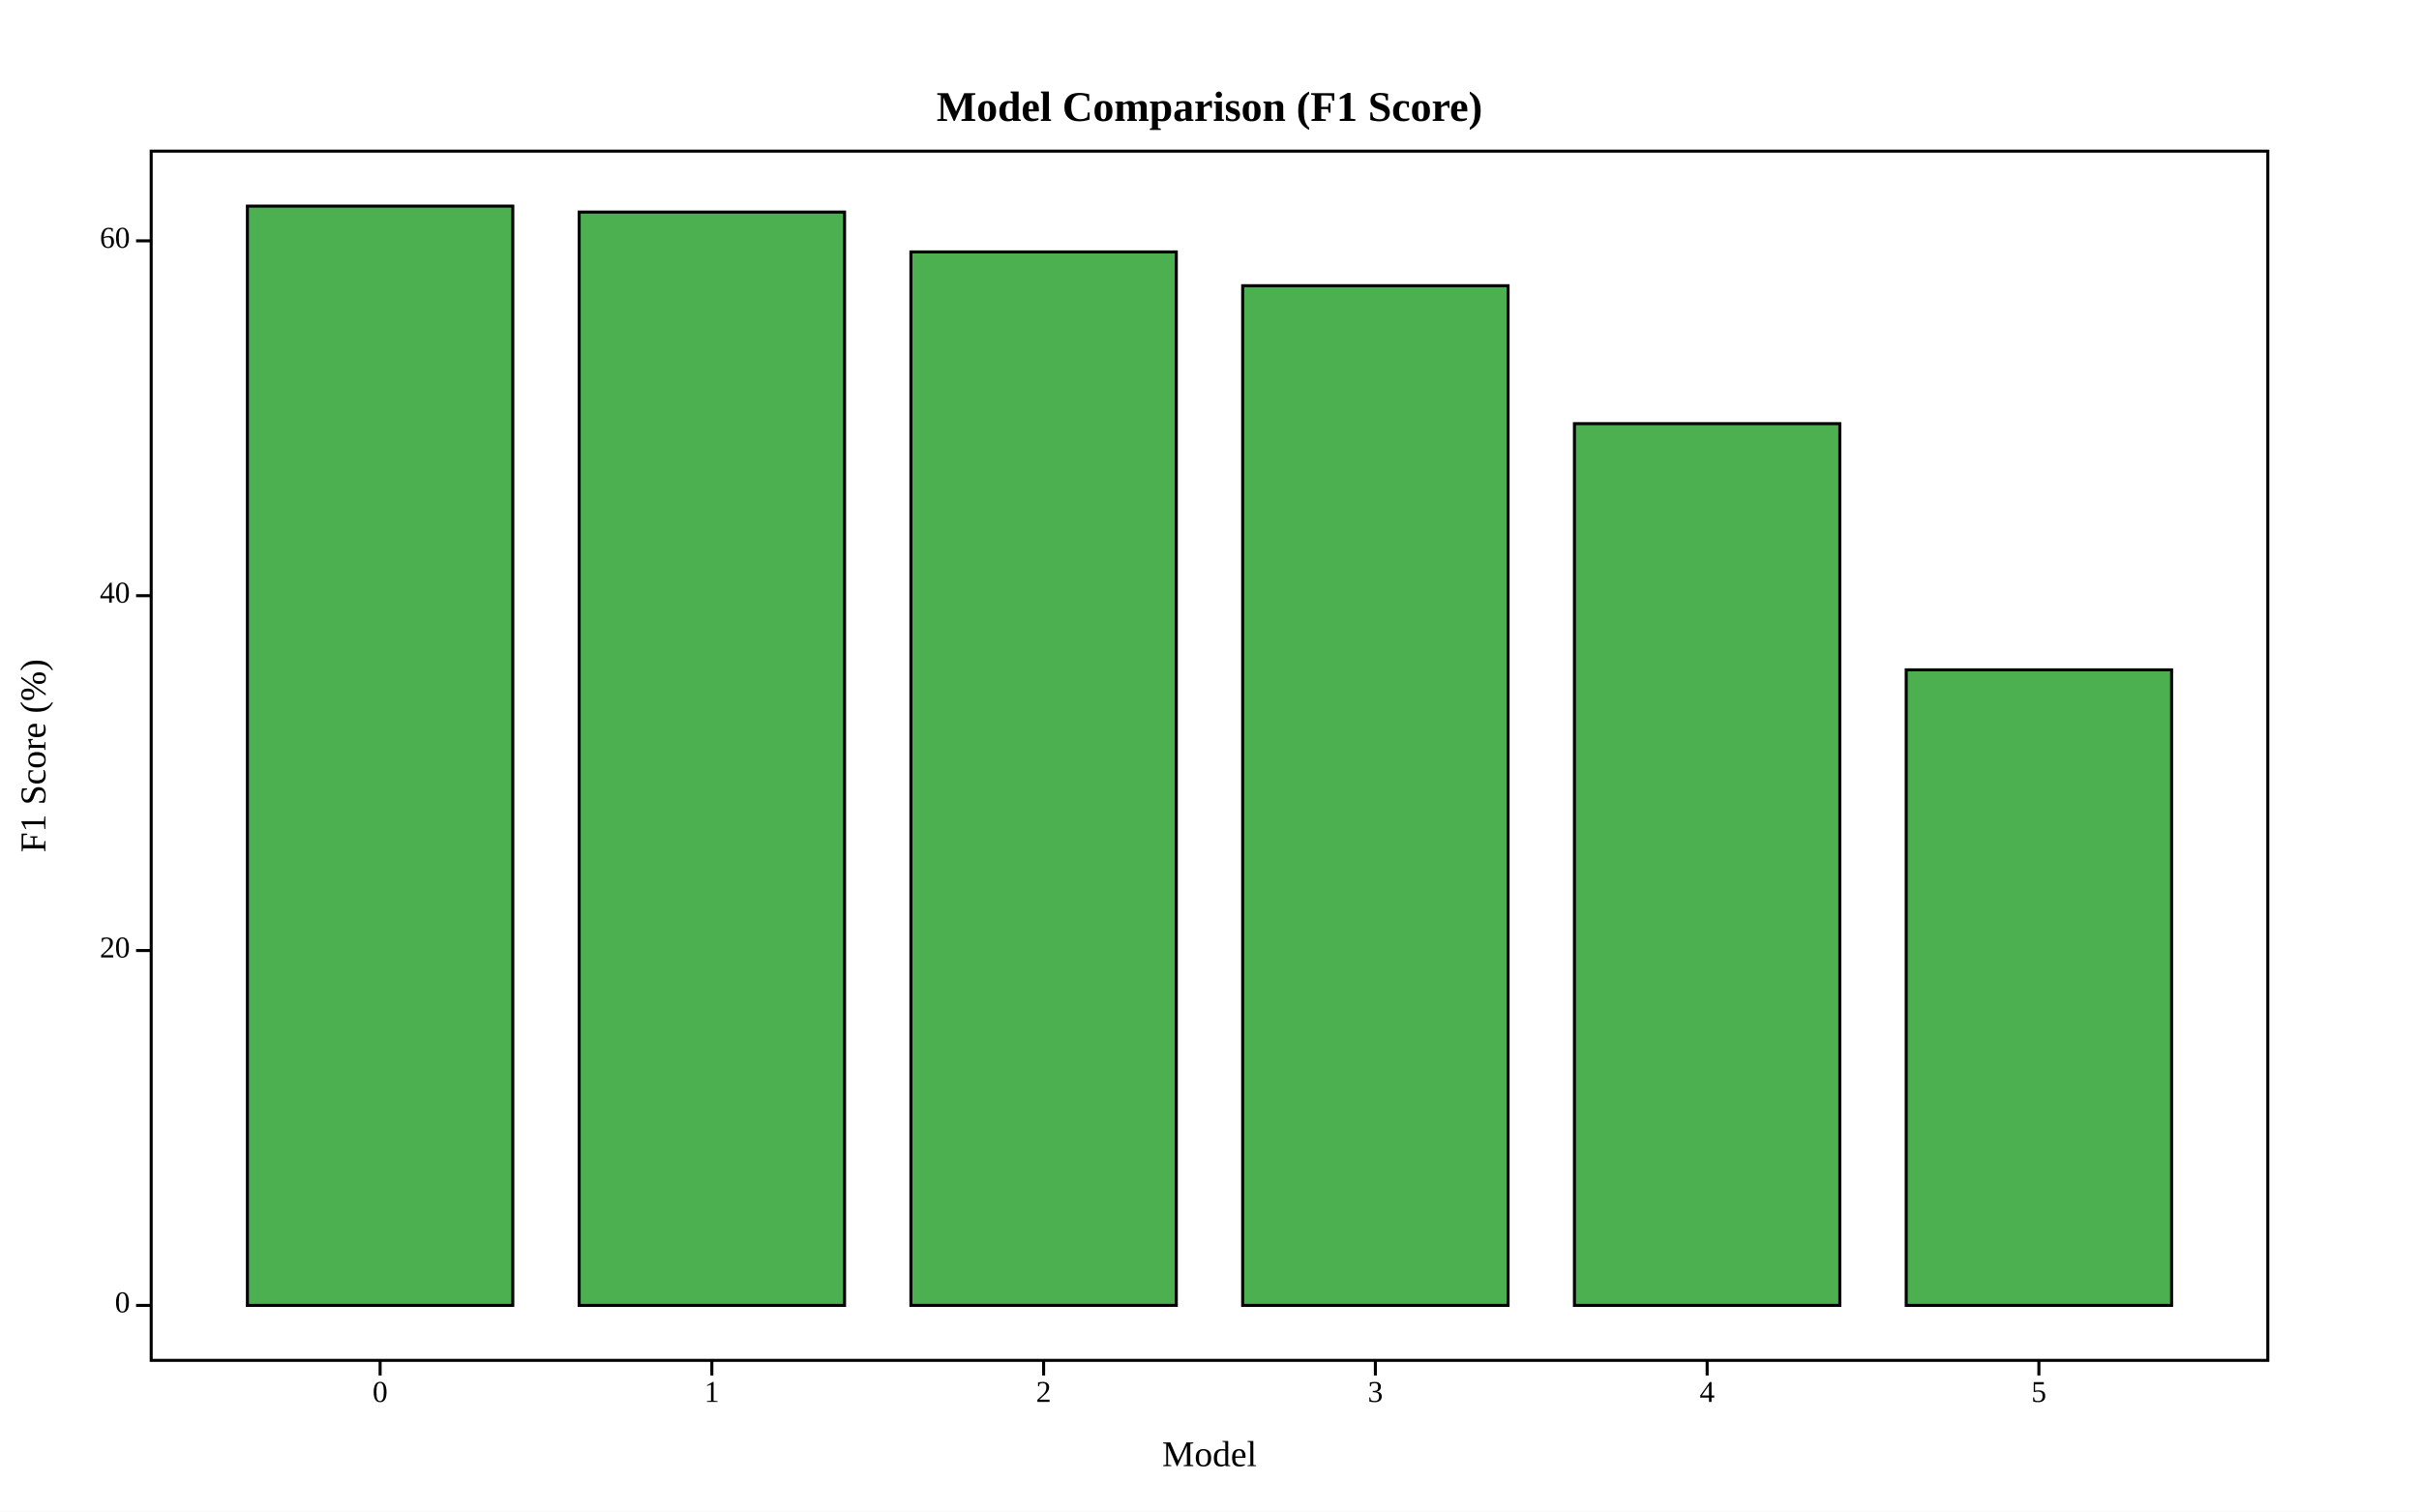
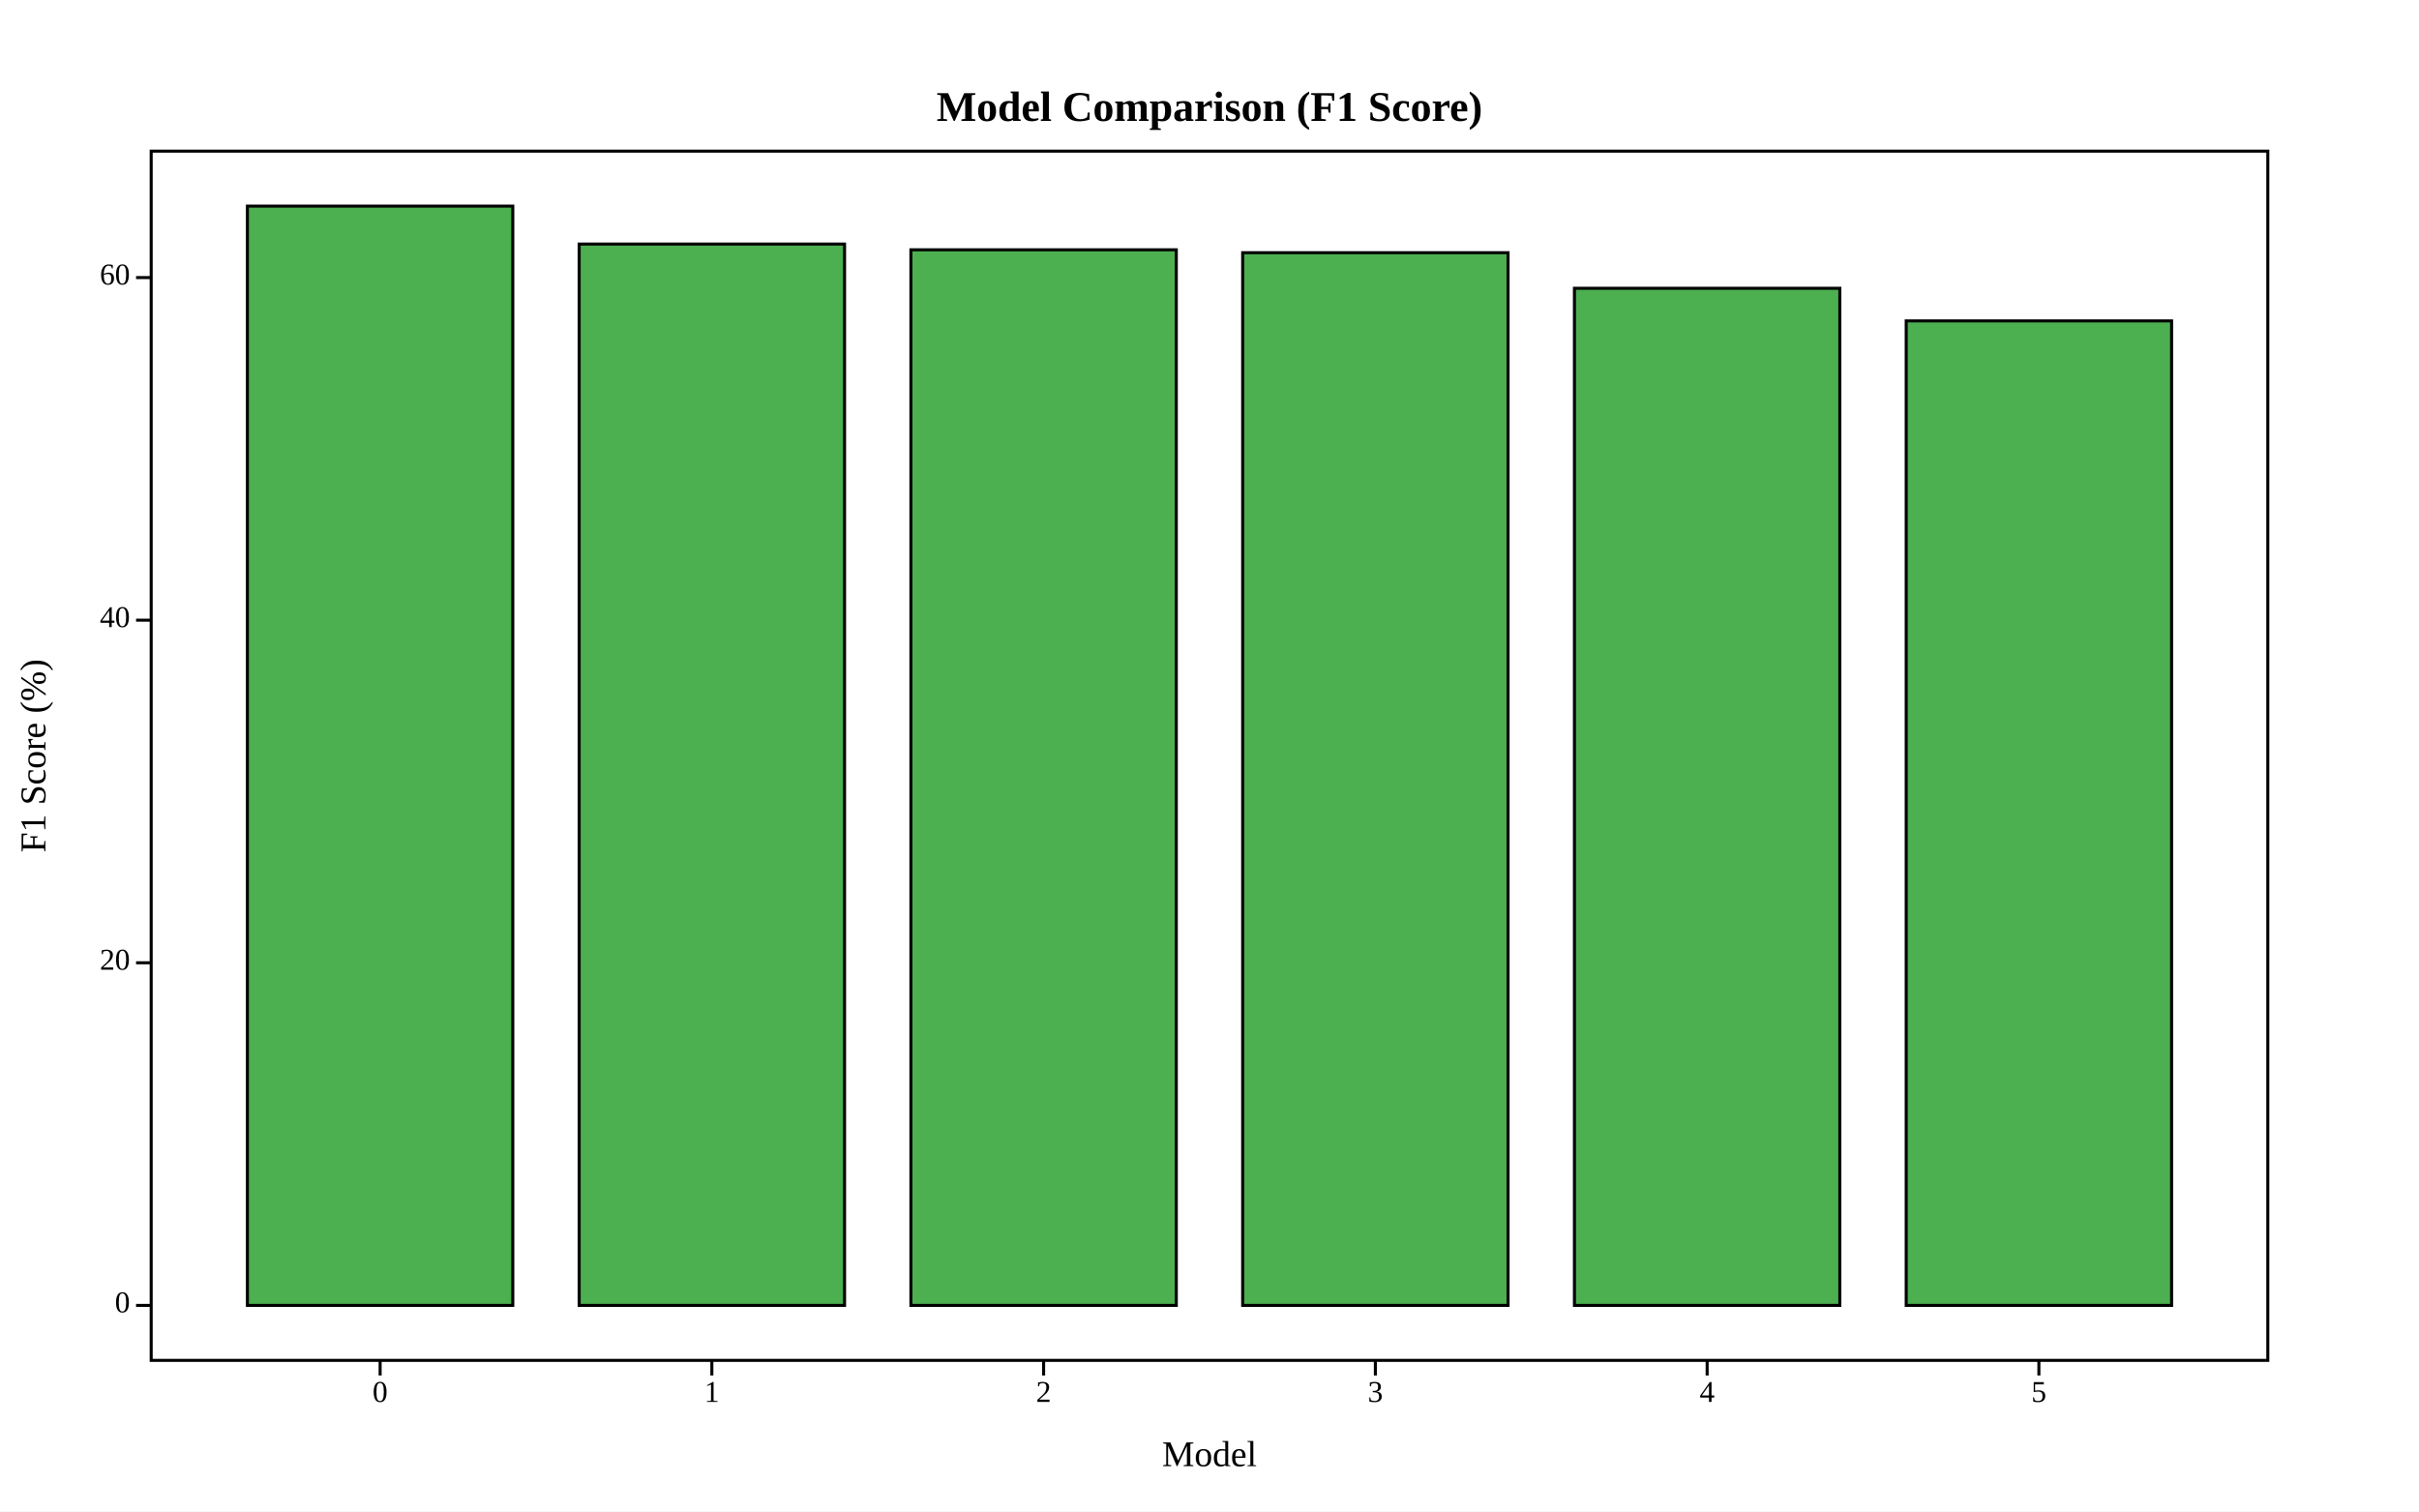
<svg xmlns="http://www.w3.org/2000/svg" width="800" height="500" viewBox="0 0 800 500">
  <rect x="0" y="0" width="800" height="500" fill="#ffffff" />
  <rect x="50" y="50" width="700" height="400" fill="#ffffff" stroke="#000" />
-   <rect x="81.82" y="68.18" width="87.77" height="363.64" fill="#4caf50" stroke="#000000" />
-   <rect x="191.54" y="70.15" width="87.77" height="361.67" fill="#4caf50" stroke="#000000" />
-   <rect x="301.25" y="83.33" width="87.77" height="348.48" fill="#4caf50" stroke="#000000" />
-   <rect x="410.97" y="94.51" width="87.77" height="337.31" fill="#4caf50" stroke="#000000" />
-   <rect x="520.69" y="140.14" width="87.77" height="291.68" fill="#4caf50" stroke="#000000" />
-   <rect x="630.41" y="221.58" width="87.77" height="210.24" fill="#4caf50" stroke="#000000" />
+   <clipPath id="dbclip-50-50-700-400">
+     <path d="M50 50 L750 50 L750 450 L50 450 Z" />
+   </clipPath>
+   <g clip-path="url(#dbclip-50-50-700-400)">
+     <rect x="81.82" y="68.18" width="87.77" height="363.64" fill="#4caf50" stroke="#000000" />
+     <rect x="191.54" y="80.73" width="87.77" height="351.09" fill="#4caf50" stroke="#000000" />
+     <rect x="301.25" y="82.63" width="87.77" height="349.19" fill="#4caf50" stroke="#000000" />
+     <rect x="410.97" y="83.59" width="87.77" height="348.23" fill="#4caf50" stroke="#000000" />
+     <rect x="520.69" y="95.36" width="87.77" height="336.46" fill="#4caf50" stroke="#000000" />
+     <rect x="630.41" y="106.15" width="87.77" height="325.67" fill="#4caf50" stroke="#000000" />
+   </g>
  <line class="x-tick" x1="125.71" y1="450.00" x2="125.71" y2="455.00" stroke="#000" />
  <text class="tick-label tick-label-x" x="125.71" y="457.00" text-anchor="middle" dominant-baseline="hanging" font-size="10" fill="#000">0</text>
  <line class="x-tick" x1="235.42" y1="450.00" x2="235.42" y2="455.00" stroke="#000" />
  <text class="tick-label tick-label-x" x="235.42" y="457.00" text-anchor="middle" dominant-baseline="hanging" font-size="10" fill="#000">1</text>
  <line class="x-tick" x1="345.14" y1="450.00" x2="345.14" y2="455.00" stroke="#000" />
  <text class="tick-label tick-label-x" x="345.14" y="457.00" text-anchor="middle" dominant-baseline="hanging" font-size="10" fill="#000">2</text>
  <line class="x-tick" x1="454.86" y1="450.00" x2="454.86" y2="455.00" stroke="#000" />
  <text class="tick-label tick-label-x" x="454.86" y="457.00" text-anchor="middle" dominant-baseline="hanging" font-size="10" fill="#000">3</text>
  <line class="x-tick" x1="564.58" y1="450.00" x2="564.58" y2="455.00" stroke="#000" />
  <text class="tick-label tick-label-x" x="564.58" y="457.00" text-anchor="middle" dominant-baseline="hanging" font-size="10" fill="#000">4</text>
  <line class="x-tick" x1="674.29" y1="450.00" x2="674.29" y2="455.00" stroke="#000" />
  <text class="tick-label tick-label-x" x="674.29" y="457.00" text-anchor="middle" dominant-baseline="hanging" font-size="10" fill="#000">5</text>
  <line class="y-tick" x1="50.00" y1="431.82" x2="45.00" y2="431.82" stroke="#000" />
  <text class="tick-label tick-label-y" x="43.00" y="431.82" text-anchor="end" dominant-baseline="middle" font-size="10" fill="#000">0</text>
-   <line class="y-tick" x1="50.00" y1="314.43" x2="45.00" y2="314.43" stroke="#000" />
-   <text class="tick-label tick-label-y" x="43.00" y="314.43" text-anchor="end" dominant-baseline="middle" font-size="10" fill="#000">20</text>
-   <line class="y-tick" x1="50.00" y1="197.05" x2="45.00" y2="197.05" stroke="#000" />
-   <text class="tick-label tick-label-y" x="43.00" y="197.05" text-anchor="end" dominant-baseline="middle" font-size="10" fill="#000">40</text>
-   <line class="y-tick" x1="50.00" y1="79.67" x2="45.00" y2="79.67" stroke="#000" />
-   <text class="tick-label tick-label-y" x="43.00" y="79.67" text-anchor="end" dominant-baseline="middle" font-size="10" fill="#000">60</text>
+   <line class="y-tick" x1="50.00" y1="318.48" x2="45.00" y2="318.48" stroke="#000" />
+   <text class="tick-label tick-label-y" x="43.00" y="318.48" text-anchor="end" dominant-baseline="middle" font-size="10" fill="#000">20</text>
+   <line class="y-tick" x1="50.00" y1="205.15" x2="45.00" y2="205.15" stroke="#000" />
+   <text class="tick-label tick-label-y" x="43.00" y="205.15" text-anchor="end" dominant-baseline="middle" font-size="10" fill="#000">40</text>
+   <line class="y-tick" x1="50.00" y1="91.82" x2="45.00" y2="91.82" stroke="#000" />
+   <text class="tick-label tick-label-y" x="43.00" y="91.82" text-anchor="end" dominant-baseline="middle" font-size="10" fill="#000">60</text>
  <text x="400" y="40" text-anchor="middle" font-size="14" font-weight="bold" fill="#000">Model Comparison (F1 Score)</text>
  <text x="400" y="485" text-anchor="middle" font-size="12" fill="#000">Model</text>
  <text x="15" y="250" text-anchor="middle" font-size="12" fill="#000" transform="rotate(-90 15 250)">F1 Score (%)</text>
</svg>
